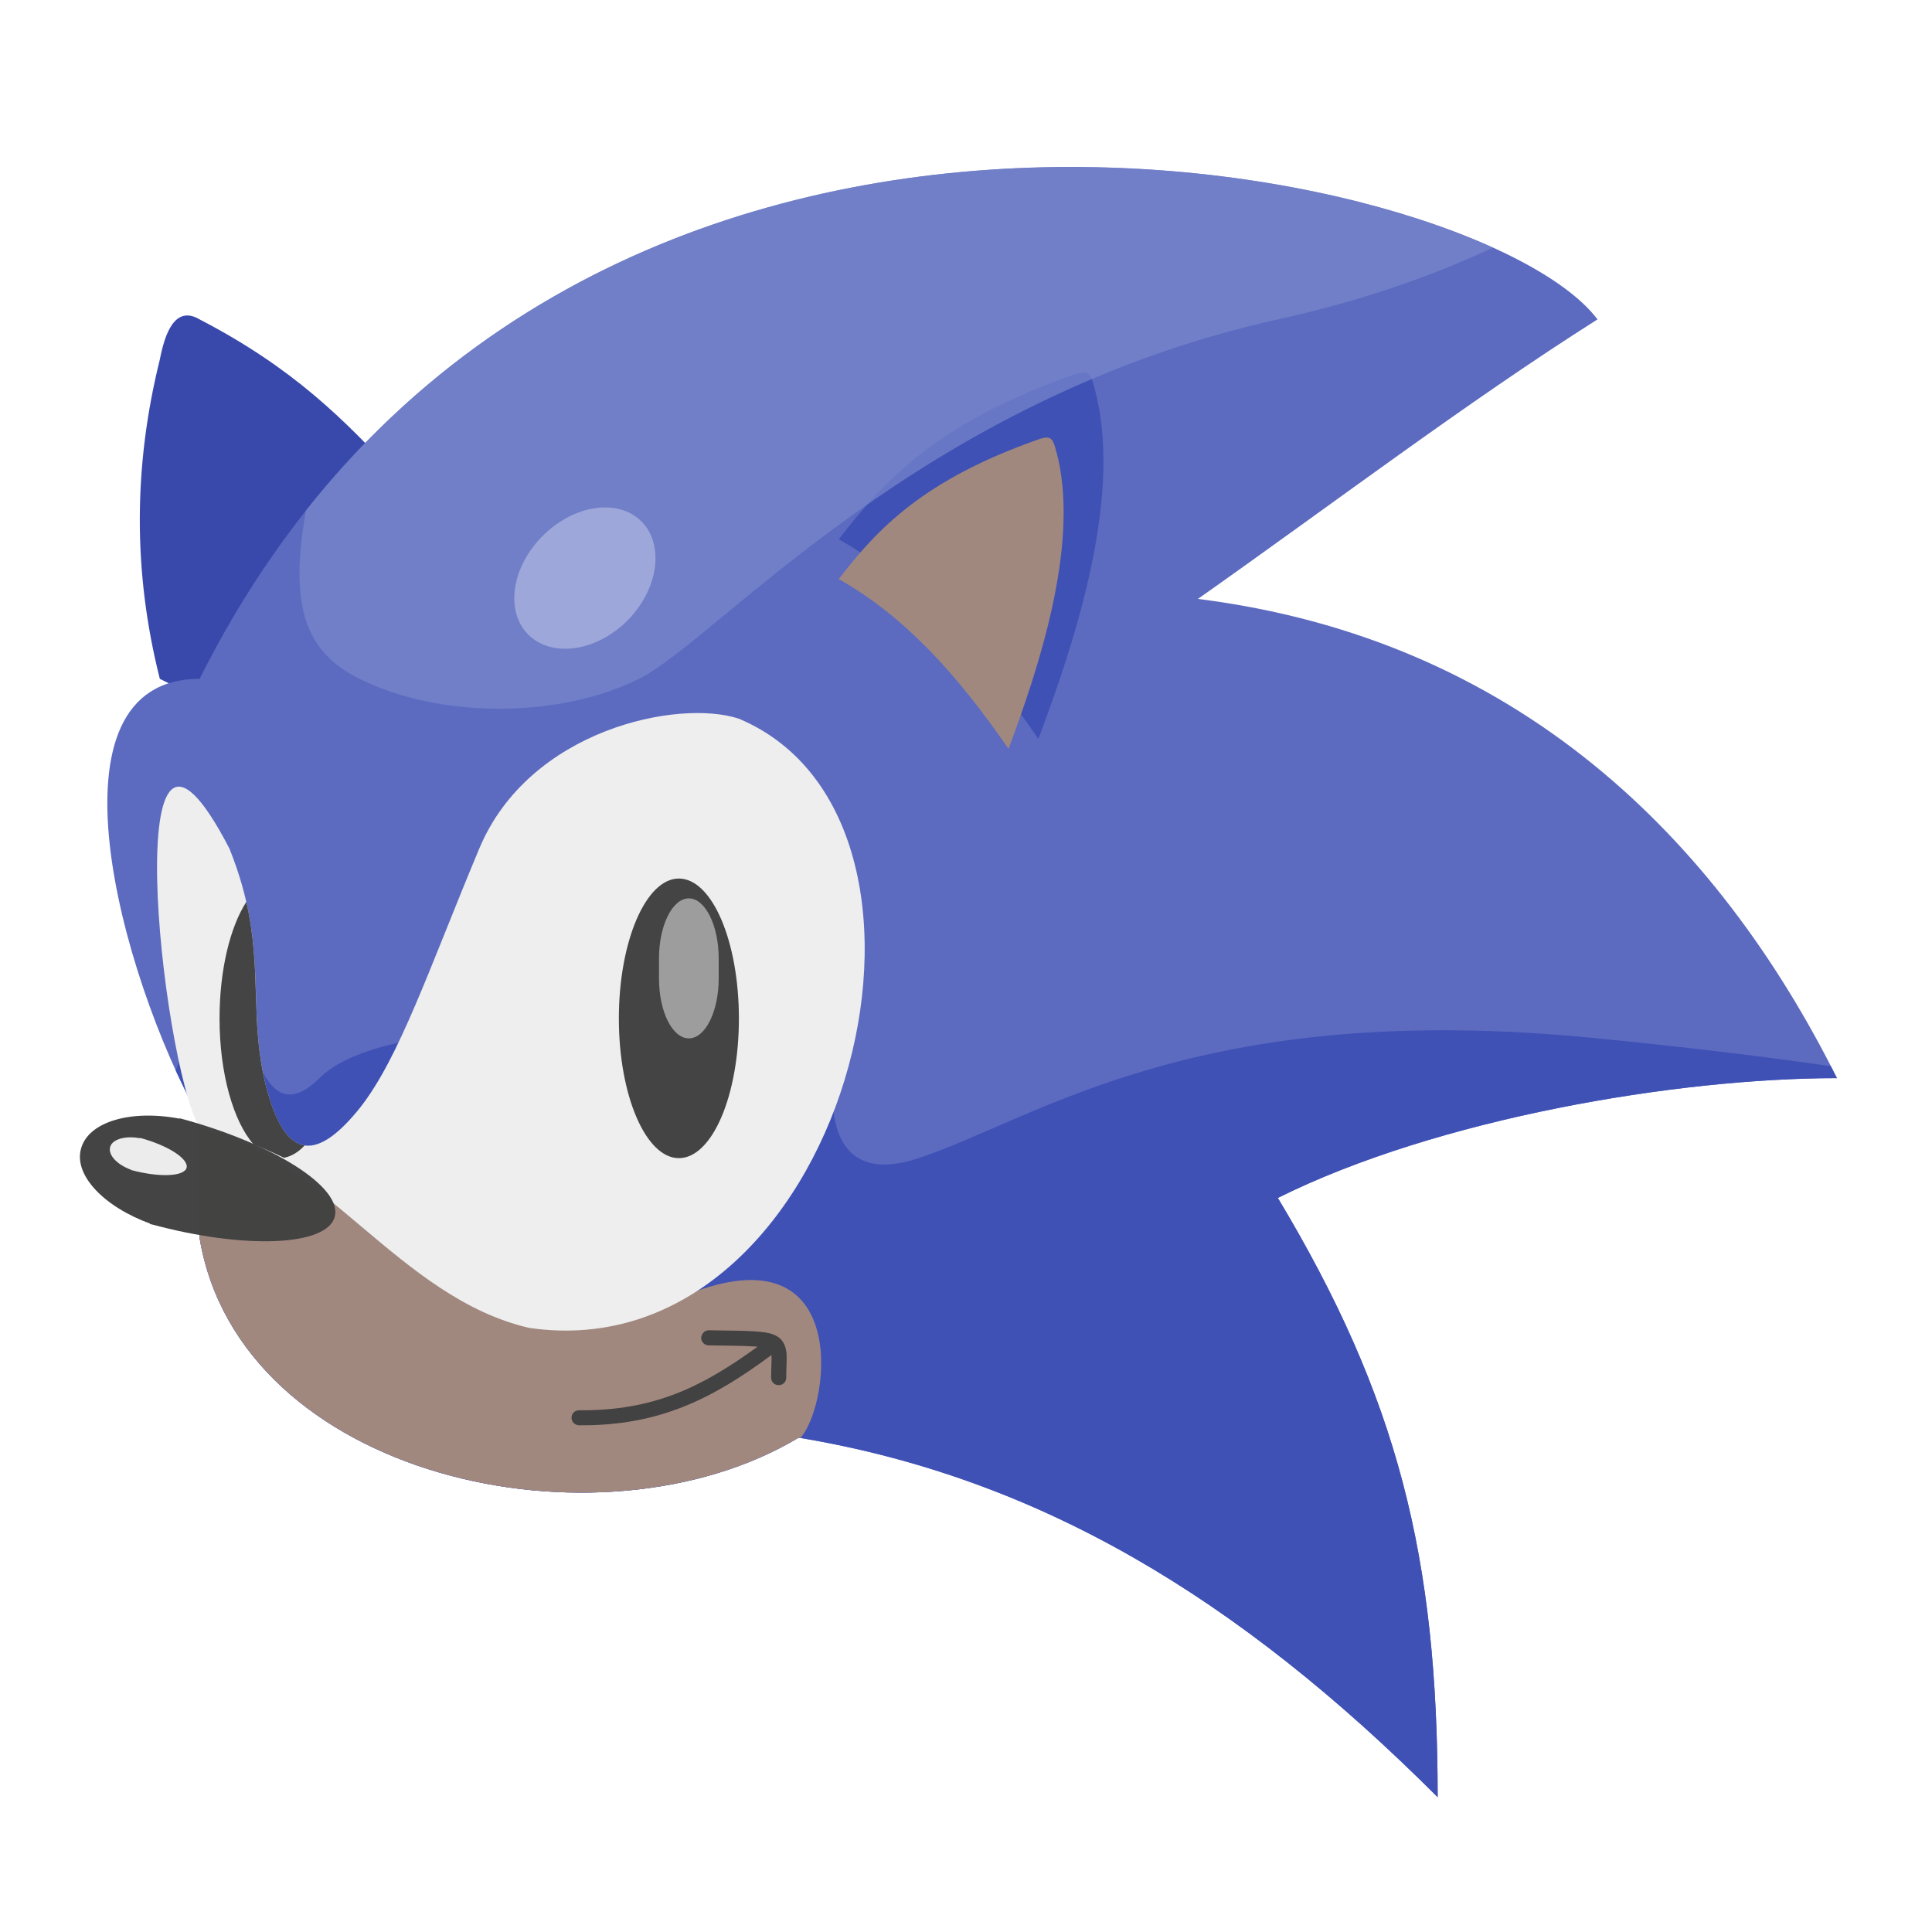
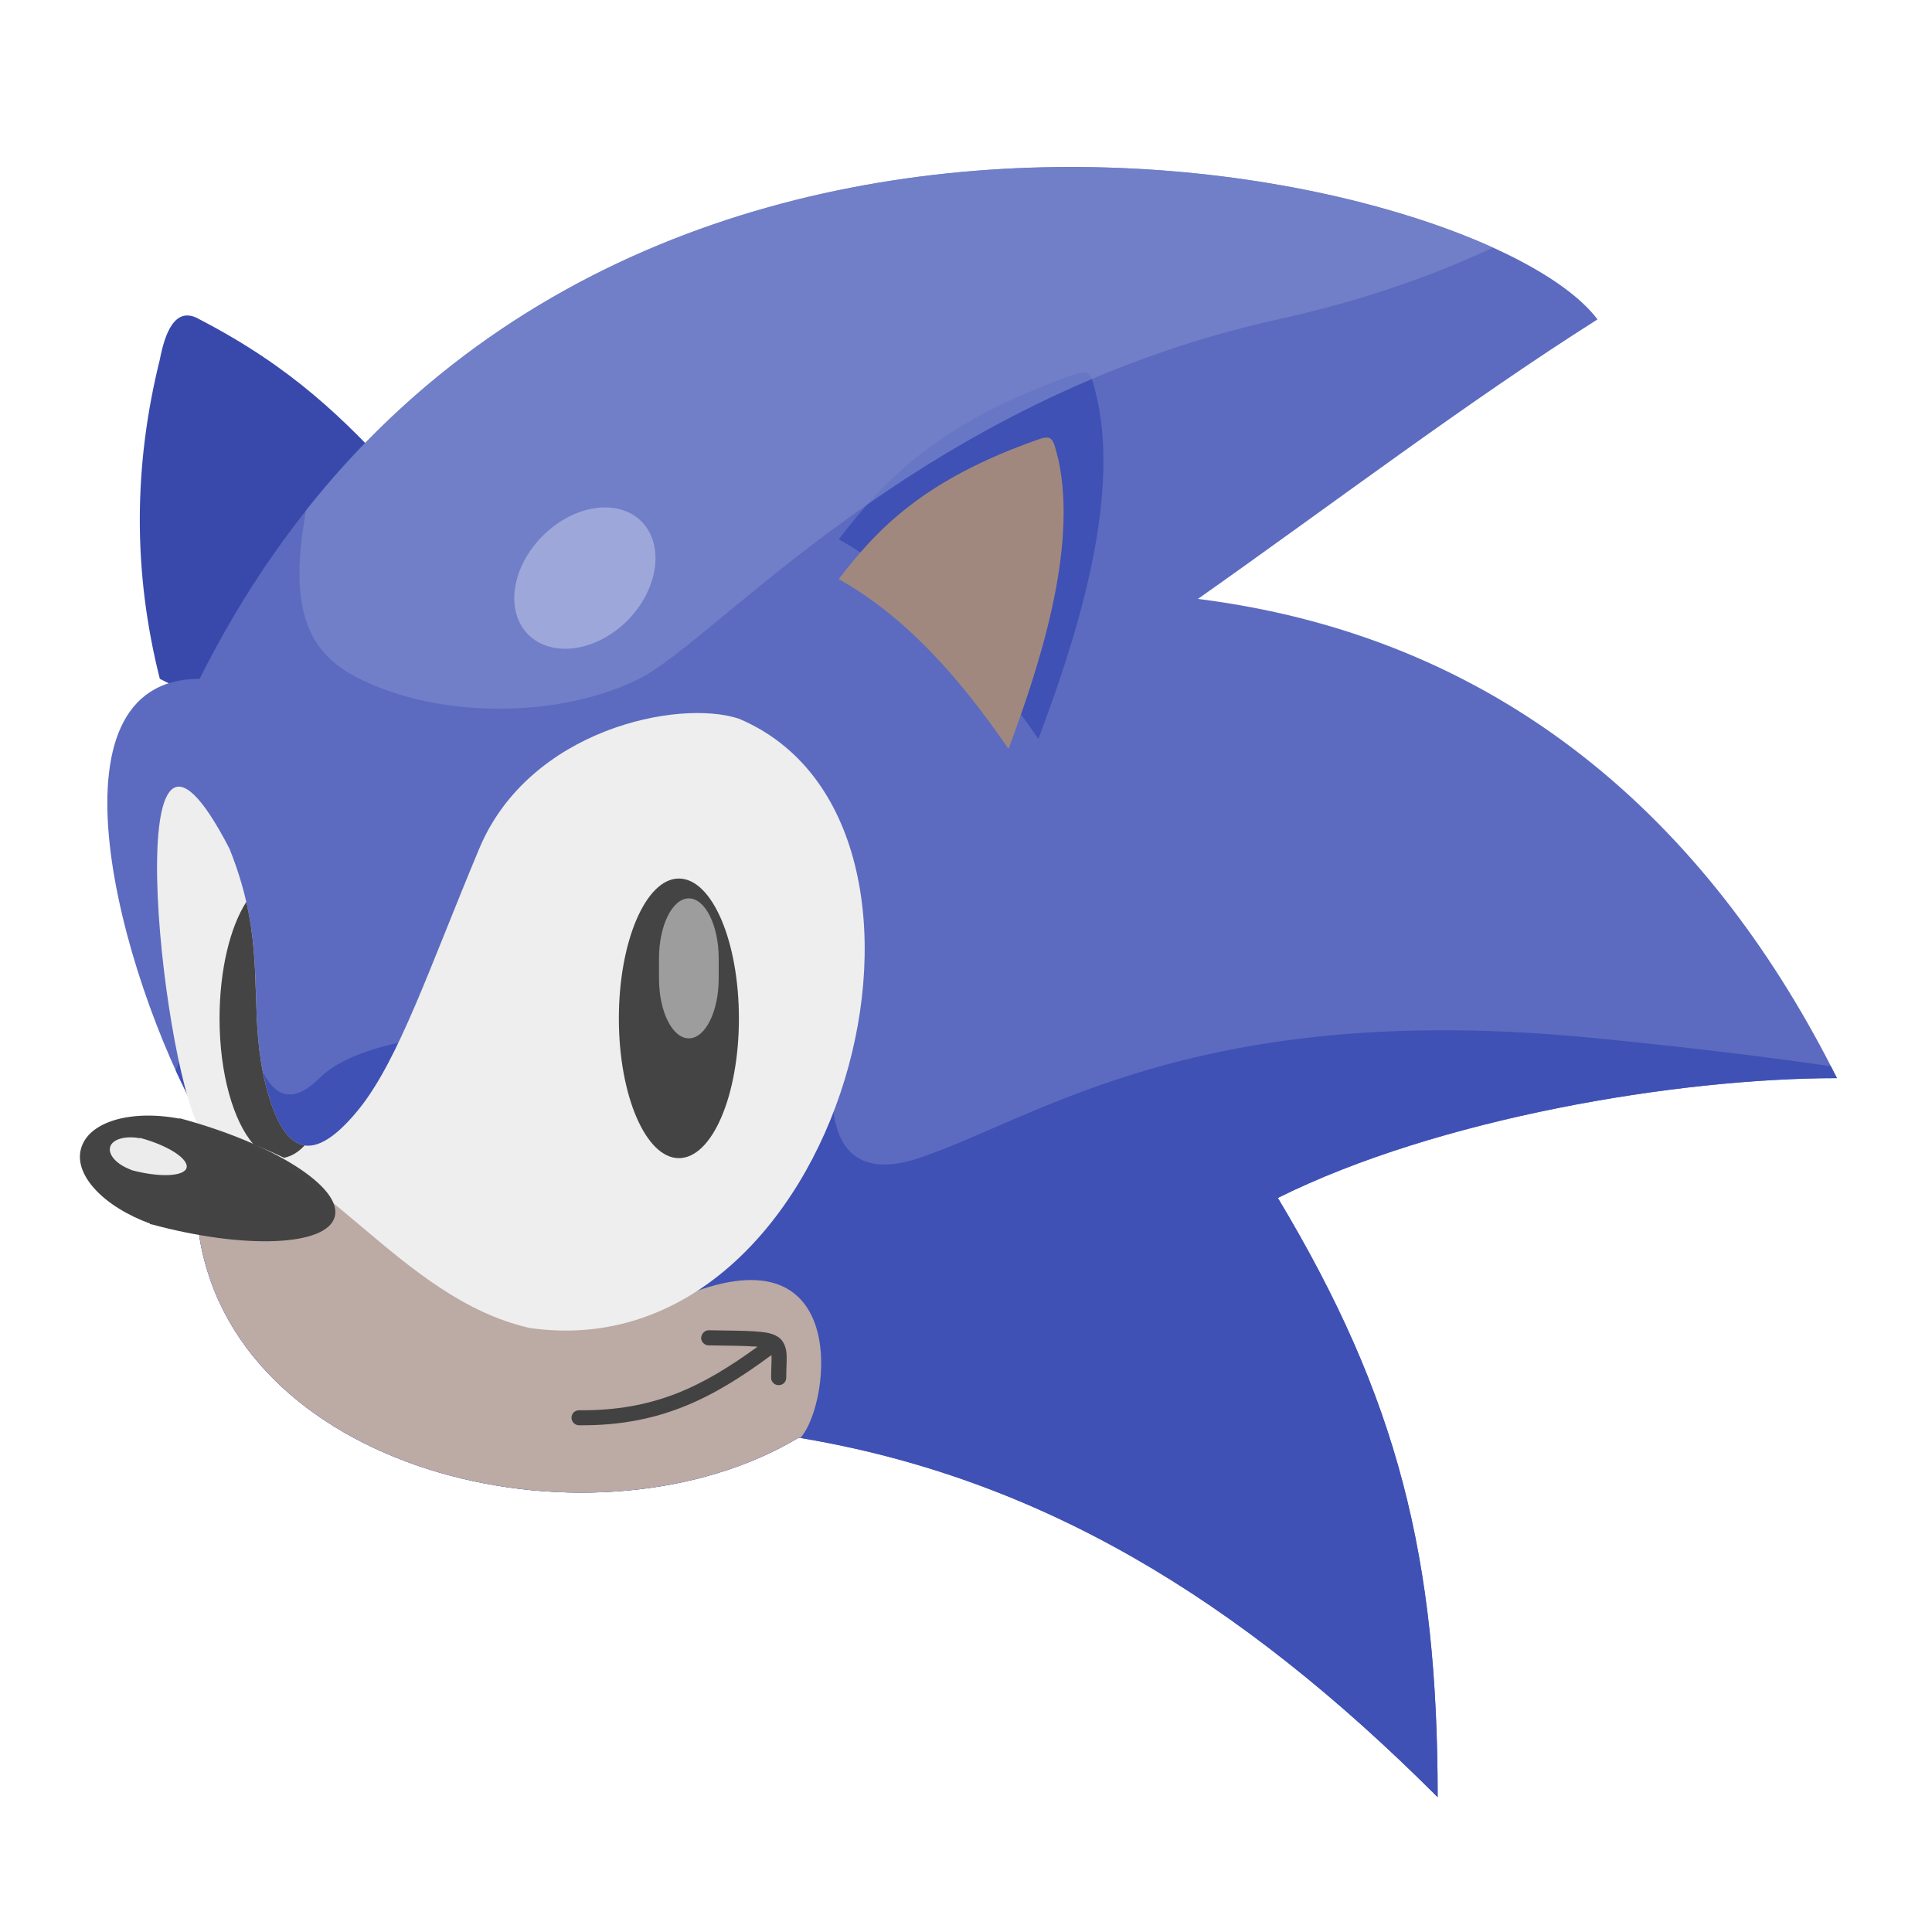
<svg xmlns="http://www.w3.org/2000/svg" xmlns:xlink="http://www.w3.org/1999/xlink" width="22px" height="22px" viewBox="0 0 22 22" version="1.1">
  <defs>
    <filter id="alpha" filterUnits="objectBoundingBox" x="0%" y="0%" width="100%" height="100%">
      <feColorMatrix type="matrix" in="SourceGraphic" values="0 0 0 0 1 0 0 0 0 1 0 0 0 0 1 0 0 0 1 0" />
    </filter>
    <mask id="mask0">
      <g filter="url(#alpha)">
        <rect x="0" y="0" width="22" height="22" style="fill:rgb(0%,0%,0%);fill-opacity:0.986;stroke:none;" />
      </g>
    </mask>
    <clipPath id="clip1">
      <rect x="0" y="0" width="22" height="22" />
    </clipPath>
    <g id="surface5" clip-path="url(#clip1)">
      <path style=" stroke:none;fill-rule:nonzero;fill:rgb(25.882%,25.882%,25.882%);fill-opacity:1;" d="M 7.73 10.004 C 8.109 10.004 8.414 10.719 8.414 11.598 C 8.414 12.477 8.109 13.188 7.73 13.188 C 7.355 13.188 7.047 12.477 7.047 11.598 C 7.047 10.719 7.355 10.004 7.73 10.004 Z M 7.73 10.004 " />
    </g>
    <mask id="mask1">
      <g filter="url(#alpha)">
        <rect x="0" y="0" width="22" height="22" style="fill:rgb(0%,0%,0%);fill-opacity:0.986;stroke:none;" />
      </g>
    </mask>
    <clipPath id="clip2">
      <rect x="0" y="0" width="22" height="22" />
    </clipPath>
    <g id="surface8" clip-path="url(#clip2)">
      <path style=" stroke:none;fill-rule:nonzero;fill:rgb(61.961%,61.961%,61.961%);fill-opacity:1;" d="M 7.844 10.23 C 8.031 10.23 8.184 10.539 8.184 10.914 L 8.184 11.141 C 8.184 11.52 8.031 11.824 7.844 11.824 C 7.656 11.824 7.504 11.52 7.504 11.141 L 7.504 10.914 C 7.504 10.539 7.656 10.23 7.844 10.23 Z M 7.844 10.23 " />
    </g>
    <mask id="mask2">
      <g filter="url(#alpha)">
        <rect x="0" y="0" width="22" height="22" style="fill:rgb(0%,0%,0%);fill-opacity:0.986;stroke:none;" />
      </g>
    </mask>
    <clipPath id="clip3">
      <rect x="0" y="0" width="22" height="22" />
    </clipPath>
    <g id="surface11" clip-path="url(#clip3)">
      <path style=" stroke:none;fill-rule:nonzero;fill:rgb(25.882%,25.882%,25.882%);fill-opacity:1;" d="M 2.805 10.27 C 2.621 10.555 2.5 11.043 2.5 11.598 C 2.5 12.23 2.66 12.773 2.887 13.031 C 3.004 13.078 3.121 13.129 3.234 13.184 C 3.316 13.168 3.398 13.121 3.469 13.043 C 3.289 13.016 3.141 12.809 3.027 12.359 C 2.844 11.625 2.984 11.059 2.805 10.27 Z M 2.805 10.27 " />
    </g>
    <mask id="mask3">
      <g filter="url(#alpha)">
        <rect x="0" y="0" width="22" height="22" style="fill:rgb(0%,0%,0%);fill-opacity:0.986;stroke:none;" />
      </g>
    </mask>
    <clipPath id="clip4">
      <rect x="0" y="0" width="22" height="22" />
    </clipPath>
    <g id="surface14" clip-path="url(#clip4)">
      <path style=" stroke:none;fill-rule:nonzero;fill:rgb(25.882%,25.882%,25.882%);fill-opacity:1;" d="M 2.047 12.734 L 2.043 12.738 C 1.488 12.633 1.004 12.773 0.922 13.082 C 0.84 13.383 1.184 13.742 1.711 13.934 C 1.707 13.934 1.707 13.938 1.707 13.938 C 1.711 13.941 1.715 13.941 1.723 13.941 C 2.789 14.23 3.723 14.191 3.812 13.855 C 3.902 13.52 3.113 13.02 2.047 12.734 Z M 2.047 12.734 " />
    </g>
    <mask id="mask4">
      <g filter="url(#alpha)">
        <rect x="0" y="0" width="22" height="22" style="fill:rgb(0%,0%,0%);fill-opacity:0.986;stroke:none;" />
      </g>
    </mask>
    <clipPath id="clip5">
      <rect x="0" y="0" width="22" height="22" />
    </clipPath>
    <g id="surface17" clip-path="url(#clip5)">
      <path style=" stroke:none;fill-rule:nonzero;fill:rgb(93.333%,93.333%,93.333%);fill-opacity:1;" d="M 1.594 12.957 L 1.59 12.961 C 1.426 12.93 1.277 12.973 1.254 13.062 C 1.23 13.152 1.332 13.262 1.492 13.32 C 1.492 13.32 1.488 13.32 1.488 13.32 C 1.492 13.32 1.492 13.324 1.496 13.324 C 1.816 13.41 2.098 13.398 2.125 13.297 C 2.148 13.195 1.914 13.043 1.594 12.957 Z M 1.594 12.957 " />
    </g>
    <mask id="mask5">
      <g filter="url(#alpha)">
        <rect x="0" y="0" width="22" height="22" style="fill:rgb(0%,0%,0%);fill-opacity:0.986;stroke:none;" />
      </g>
    </mask>
    <clipPath id="clip6">
      <rect x="0" y="0" width="22" height="22" />
    </clipPath>
    <g id="surface20" clip-path="url(#clip6)">
      <path style=" stroke:none;fill-rule:nonzero;fill:rgb(62.353%,65.882%,85.49%);fill-opacity:0.991;" d="M 7.305 5.938 C 7.57 6.207 7.496 6.711 7.145 7.066 C 6.789 7.422 6.285 7.492 6.016 7.227 C 5.75 6.961 5.824 6.457 6.18 6.102 C 6.535 5.746 7.039 5.672 7.305 5.938 Z M 7.305 5.938 " />
    </g>
  </defs>
  <g id="surface1">
    <path style=" stroke:none;fill-rule:nonzero;fill:rgb(22.353%,28.627%,67.059%);fill-opacity:1;" d="M 1.82 7.73 C 1.512 6.512 1.52 5.301 1.82 4.094 C 1.875 3.809 1.988 3.469 2.273 3.637 C 3.328 4.184 3.922 4.773 4.547 5.457 L 2.727 8.184 Z M 1.82 7.73 " />
    <path style=" stroke:none;fill-rule:nonzero;fill:rgb(36.078%,41.961%,75.294%);fill-opacity:1;" d="M 2.273 12.734 C 1.363 11.086 0.453 7.73 2.273 7.73 C 6.367 -0.453 16.824 1.82 18.191 3.637 C 16.699 4.582 15.16 5.75 13.641 6.82 C 17.281 7.277 19.555 9.551 20.918 12.277 C 19.102 12.277 16.371 12.734 14.551 13.641 C 15.918 15.918 16.371 17.734 16.371 20.465 C 14.098 18.191 11.824 16.824 9.094 16.371 C 6.82 17.734 2.727 16.824 2.273 14.098 Z M 2.273 12.734 " />
    <path style=" stroke:none;fill-rule:nonzero;fill:rgb(24.706%,31.765%,70.98%);fill-opacity:1;" d="M 2.727 10.461 L 2 12.188 C 2.09 12.383 2.184 12.566 2.273 12.734 L 2.273 14.098 C 2.727 16.824 6.82 17.734 9.094 16.371 C 11.824 16.824 14.098 18.191 16.371 20.465 C 16.371 17.734 15.918 15.918 14.551 13.641 C 16.371 12.734 19.098 12.277 20.918 12.277 C 20.895 12.234 20.871 12.188 20.848 12.141 C 20.145 12.039 19.27 11.93 18.191 11.824 C 13.641 11.367 11.824 12.734 10.461 13.188 C 9.094 13.641 9.551 11.824 9.551 11.824 L 8.641 11.824 C 8.641 11.824 4.547 11.367 3.637 12.277 C 2.727 13.188 2.727 10.461 2.727 10.461 Z M 2.727 10.461 " />
    <path style=" stroke:none;fill-rule:nonzero;fill:rgb(24.706%,31.765%,70.98%);fill-opacity:1;" d="M 9.551 6.141 C 10.441 6.645 11.141 7.422 11.824 8.414 C 12.227 7.344 12.762 5.738 12.492 4.535 C 12.426 4.266 12.426 4.199 12.227 4.266 C 10.691 4.805 10.07 5.465 9.551 6.141 Z M 9.551 6.141 " />
    <path style=" stroke:none;fill-rule:nonzero;fill:rgb(63.137%,53.333%,49.804%);fill-opacity:1;" d="M 9.551 6.594 C 10.309 7.023 10.902 7.684 11.484 8.527 C 11.824 7.617 12.277 6.254 12.051 5.23 C 11.992 5.004 11.992 4.945 11.824 5.004 C 10.52 5.461 9.992 6.02 9.551 6.594 Z M 9.551 6.594 " />
-     <path style=" stroke:none;fill-rule:nonzero;fill:rgb(63.137%,53.333%,49.804%);fill-opacity:1;" d="M 2.152 12.504 C 2.191 12.582 2.234 12.66 2.273 12.734 L 2.273 14.098 C 2.727 16.824 6.82 17.734 9.094 16.371 C 9.102 16.371 9.109 16.375 9.117 16.375 C 9.117 16.375 9.117 16.375 9.117 16.371 C 9.465 15.977 9.699 13.93 7.73 14.781 L 6.141 13.641 C 4.781 13.352 3.289 13.508 2.152 12.504 Z M 2.152 12.504 " />
+     <path style=" stroke:none;fill-rule:nonzero;fill:rgb(73.725%,66.667%,64.314%);fill-opacity:1;" d="M 2.152 12.504 C 2.191 12.582 2.234 12.66 2.273 12.734 L 2.273 14.098 C 2.727 16.824 6.82 17.734 9.094 16.371 C 9.102 16.371 9.109 16.375 9.117 16.375 C 9.117 16.375 9.117 16.375 9.117 16.371 C 9.465 15.977 9.699 13.93 7.73 14.781 L 6.141 13.641 C 4.781 13.352 3.289 13.508 2.152 12.504 Z M 2.152 12.504 " />
    <path style=" stroke:none;fill-rule:nonzero;fill:rgb(93.333%,93.333%,93.333%);fill-opacity:1;" d="M 2.273 12.848 C 3.668 13.148 4.547 14.781 6.027 15.121 C 9.602 15.641 11.234 9.375 8.414 8.184 C 7.73 7.957 6.027 8.301 5.457 9.664 C 4.887 11.027 4.547 12.051 4.094 12.621 C 3.637 13.188 3.254 13.27 3.027 12.359 C 2.801 11.449 3.07 10.801 2.613 9.664 C 1.32 7.164 1.824 12.043 2.273 12.848 Z M 2.273 12.848 " />
    <use xlink:href="#surface5" mask="url(#mask0)" />
    <use xlink:href="#surface8" mask="url(#mask1)" />
    <use xlink:href="#surface11" mask="url(#mask2)" />
    <use xlink:href="#surface14" mask="url(#mask3)" />
    <use xlink:href="#surface17" mask="url(#mask4)" />
    <path style=" stroke:none;fill-rule:nonzero;fill:rgb(25.882%,25.882%,25.882%);fill-opacity:1;" d="M 8.07 15.148 C 8.023 15.148 7.988 15.188 7.984 15.234 C 7.984 15.281 8.023 15.32 8.07 15.32 C 8.301 15.324 8.465 15.324 8.574 15.332 C 8.594 15.332 8.609 15.332 8.625 15.336 C 8 15.789 7.453 16.066 6.594 16.059 C 6.547 16.059 6.508 16.094 6.508 16.145 C 6.508 16.191 6.547 16.23 6.594 16.23 C 7.52 16.238 8.125 15.918 8.785 15.43 C 8.785 15.43 8.785 15.43 8.785 15.434 C 8.789 15.484 8.781 15.57 8.781 15.688 C 8.781 15.738 8.82 15.773 8.867 15.773 C 8.914 15.773 8.953 15.738 8.953 15.688 C 8.953 15.578 8.961 15.496 8.957 15.422 C 8.953 15.348 8.926 15.266 8.859 15.223 C 8.793 15.18 8.711 15.168 8.586 15.16 C 8.465 15.152 8.301 15.152 8.074 15.148 C 8.07 15.148 8.07 15.148 8.07 15.148 Z M 8.07 15.148 " />
    <path style=" stroke:none;fill-rule:nonzero;fill:rgb(47.451%,52.549%,79.608%);fill-opacity:0.714;" d="M 12.172 1.902 C 9.219 1.906 5.824 2.855 3.484 5.812 C 3.285 6.922 3.488 7.43 4.094 7.73 C 5.004 8.184 6.367 8.184 7.277 7.73 C 8.184 7.277 10.461 4.547 14.551 3.637 C 15.512 3.426 16.324 3.137 17 2.82 C 15.863 2.305 14.113 1.898 12.172 1.902 Z M 12.172 1.902 " />
    <use xlink:href="#surface20" mask="url(#mask5)" />
  </g>
</svg>
